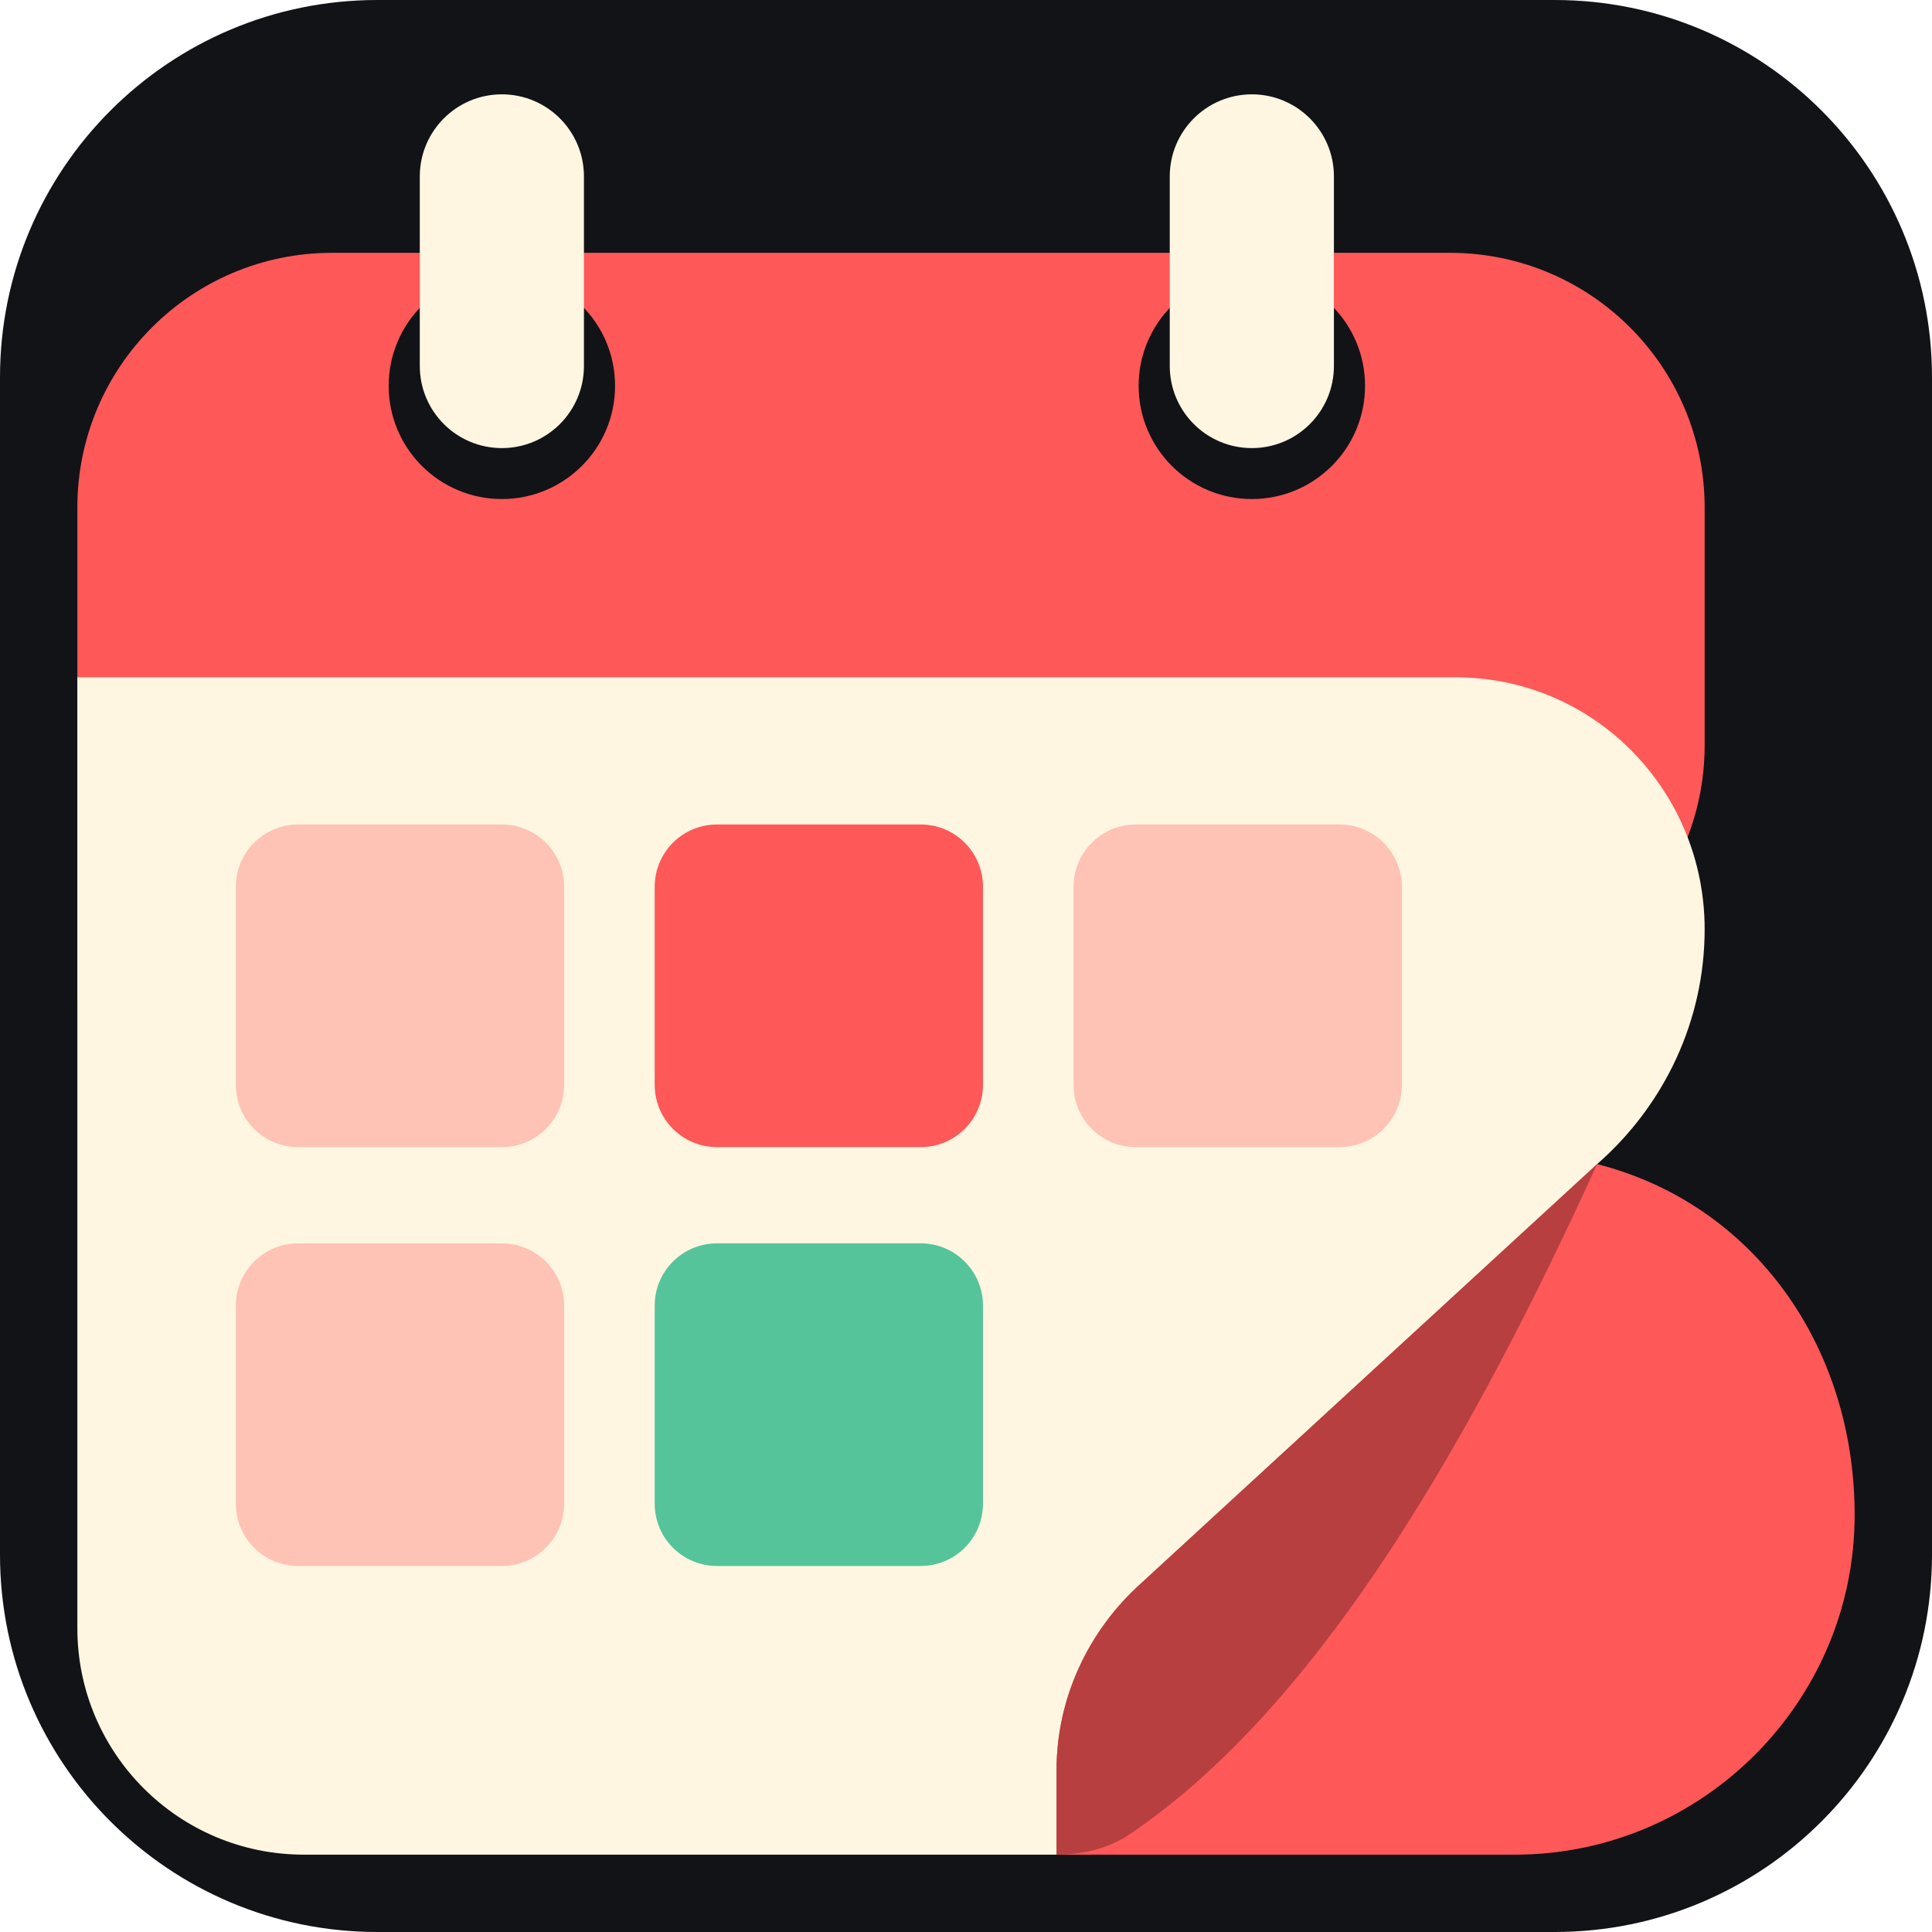
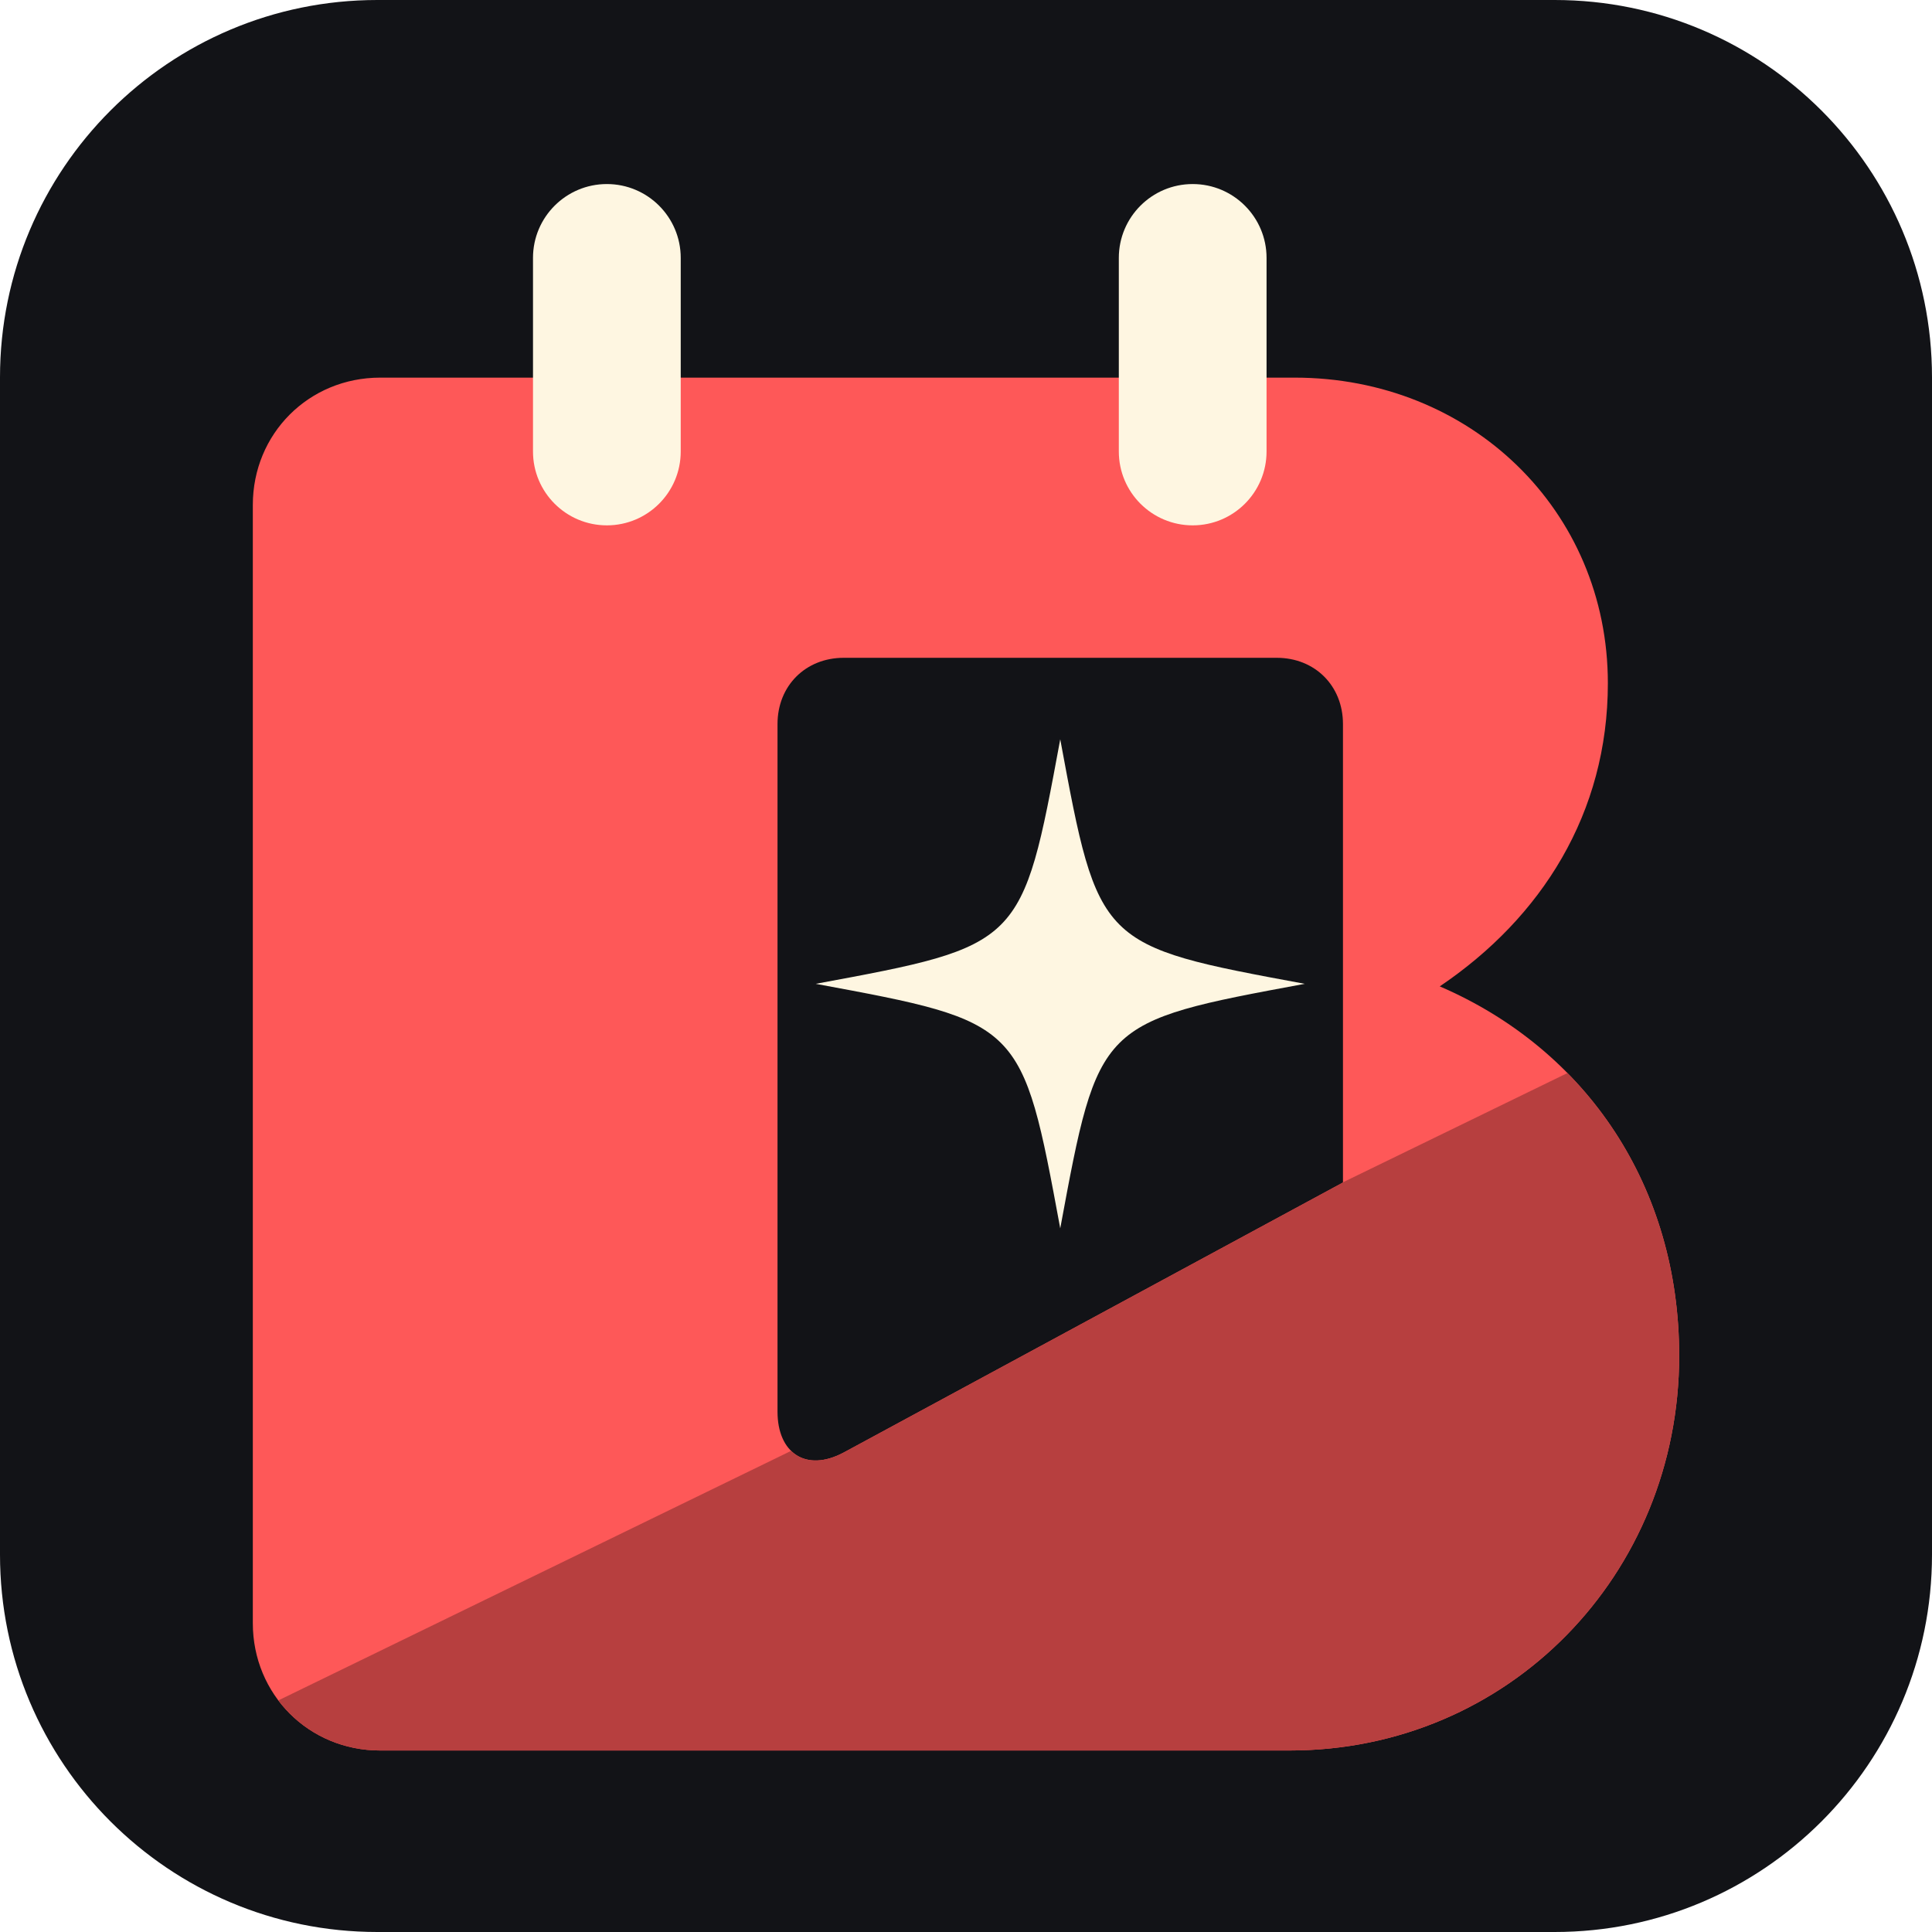
<svg xmlns="http://www.w3.org/2000/svg" viewBox="0 0 1024 1024">
  <rect width="1024" height="1024" rx="200" fill="#121317" />
-   <g transform="translate(512 512) scale(1.5) translate(-524 -498)">
-     <path fill="#fe5858" fill-rule="evenodd" d="M210 336a90 90 0 0 1 90-90h395a90 90 0 0 1 90 90v84a90 90 0 0 1-90 90H210Z M320 293a40 40 0 1 0 80 0a40 40 0 1 0-80 0Z M585 293a40 40 0 1 0 80 0a40 40 0 1 0-80 0Z" />
-     <path fill="#fe5858" d="M556 812V640l191-72c55 14 91 64 91 124c0 66-54 120-120 120Z" />
-     <path fill="#fef6e1" d="M210 396h487c49 0 88 40 88 89c0 32-14 62-38 83L586 716c-19 17-30 41-30 66v30H290a80 80 0 0 1-80-80Z" />
-     <path fill="#b73f3f" d="M747 568C705 660 650 760 580 806c-7 4-15 6-24 6v-30c0-25 11-49 30-66Z" />
-     <rect x="331" y="190" width="58" height="125" rx="29" fill="#fef6e1" />
-     <rect x="596" y="190" width="58" height="125" rx="29" fill="#fef6e1" />
-     <rect x="266" y="448" width="116" height="114" rx="22" fill="#fec3b5" />
-     <rect x="414" y="448" width="116" height="114" rx="22" fill="#fe5858" />
-     <rect x="562" y="448" width="116" height="114" rx="22" fill="#fec3b5" />
-     <rect x="266" y="596" width="116" height="114" rx="22" fill="#fec3b5" />
-     <rect x="414" y="596" width="116" height="114" rx="22" fill="#56c49b" />
+   <g transform="translate(512 512) scale(1.35) translate(-526 -513)">
+     <clipPath id="page">
+       <path clip-rule="evenodd" d="M296 282H655C724 282 778 334 778 402C778 453 752 494 712 521C770 546 806 600 806 666C806 752 739 821 653 821H296C268 821 246 799 246 771V332C246 304 268 282 296 282Z M478 392H648C663 392 674 403 674 418V598L478 704C463 712 452 704 452 688V418C452 403 463 392 478 392Z" />
+     </clipPath>
+     <path fill="#fe5858" fill-rule="evenodd" d="M296 282H655C724 282 778 334 778 402C778 453 752 494 712 521C770 546 806 600 806 666C806 752 739 821 653 821H296C268 821 246 799 246 771V332C246 304 268 282 296 282Z M478 392H648C663 392 674 403 674 418V598L478 704C463 712 452 704 452 688V418C452 403 463 392 478 392Z" />
+     <path fill="#b73f3f" clip-path="url(#page)" d="M230 814L830 522V840H230Z" />
+     <path fill="#fef6e1" d="M563 424C578 505 578 505 659 520C578 535 578 535 563 616C548 535 548 535 467 520C548 505 548 505 563 424Z" />
+     <rect x="356" y="206" width="58" height="134" rx="29" fill="#fef6e1" />
+     <rect x="586" y="206" width="58" height="134" rx="29" fill="#fef6e1" />
  </g>
</svg>
